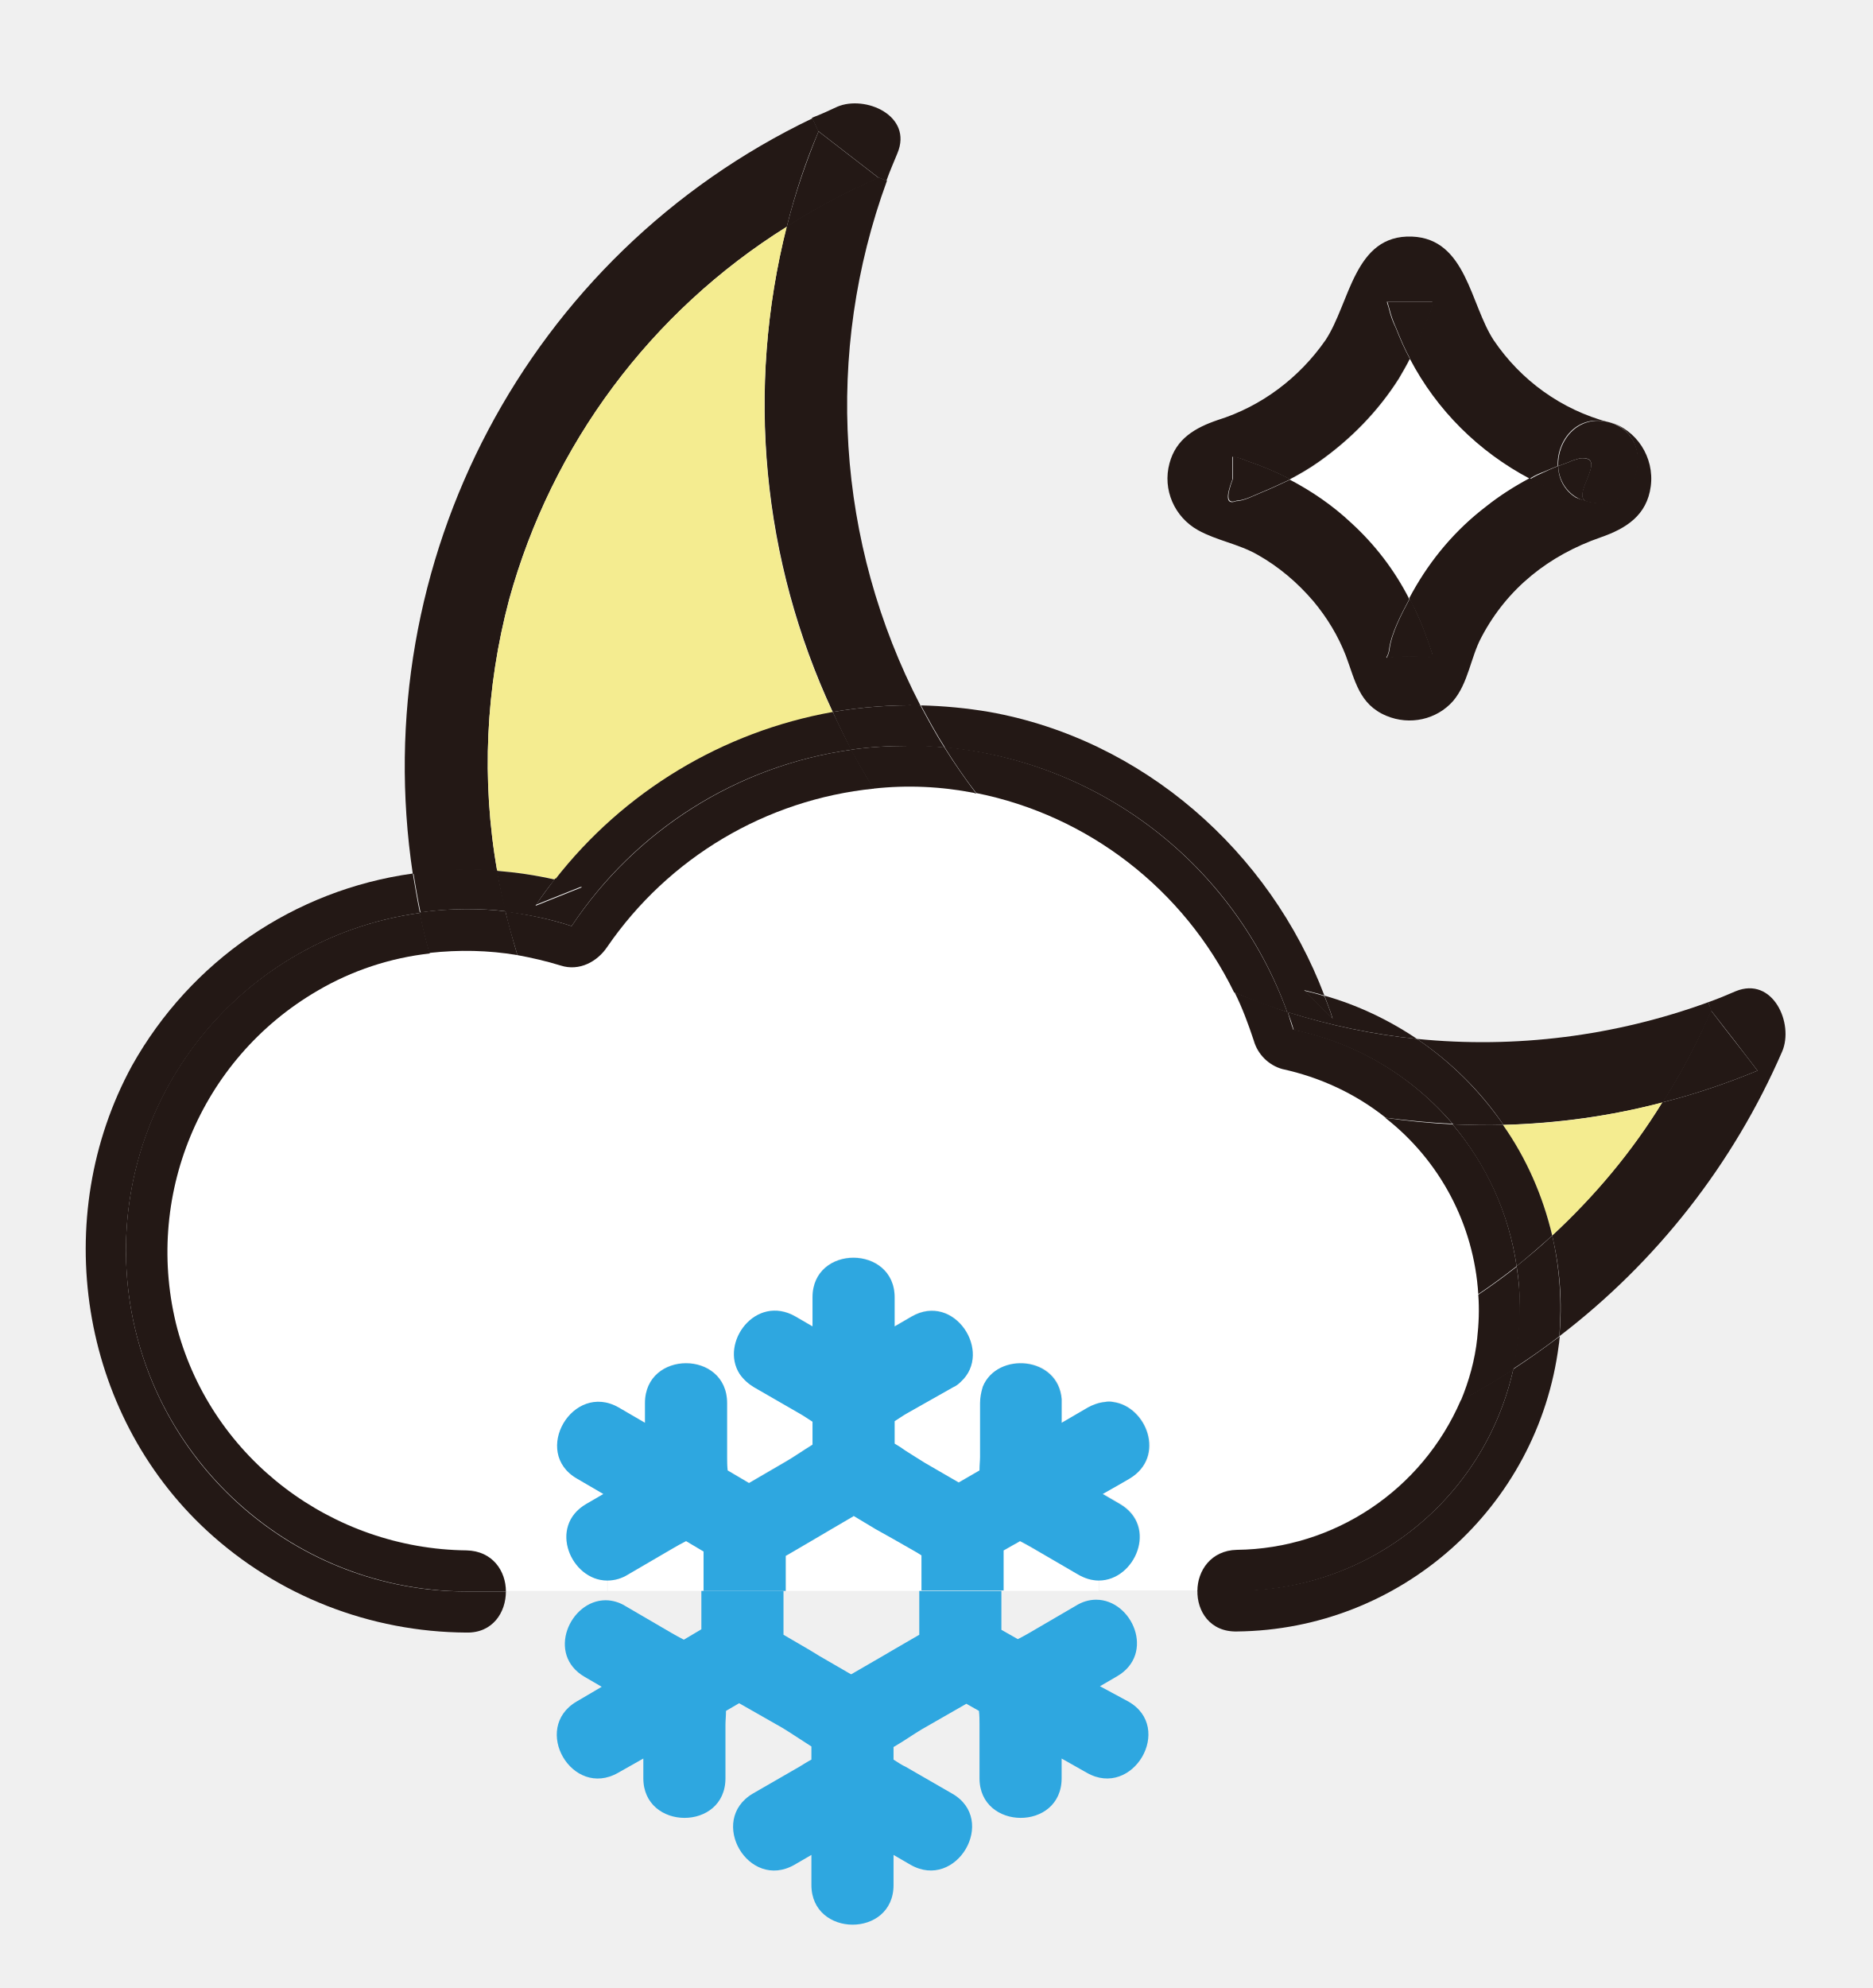
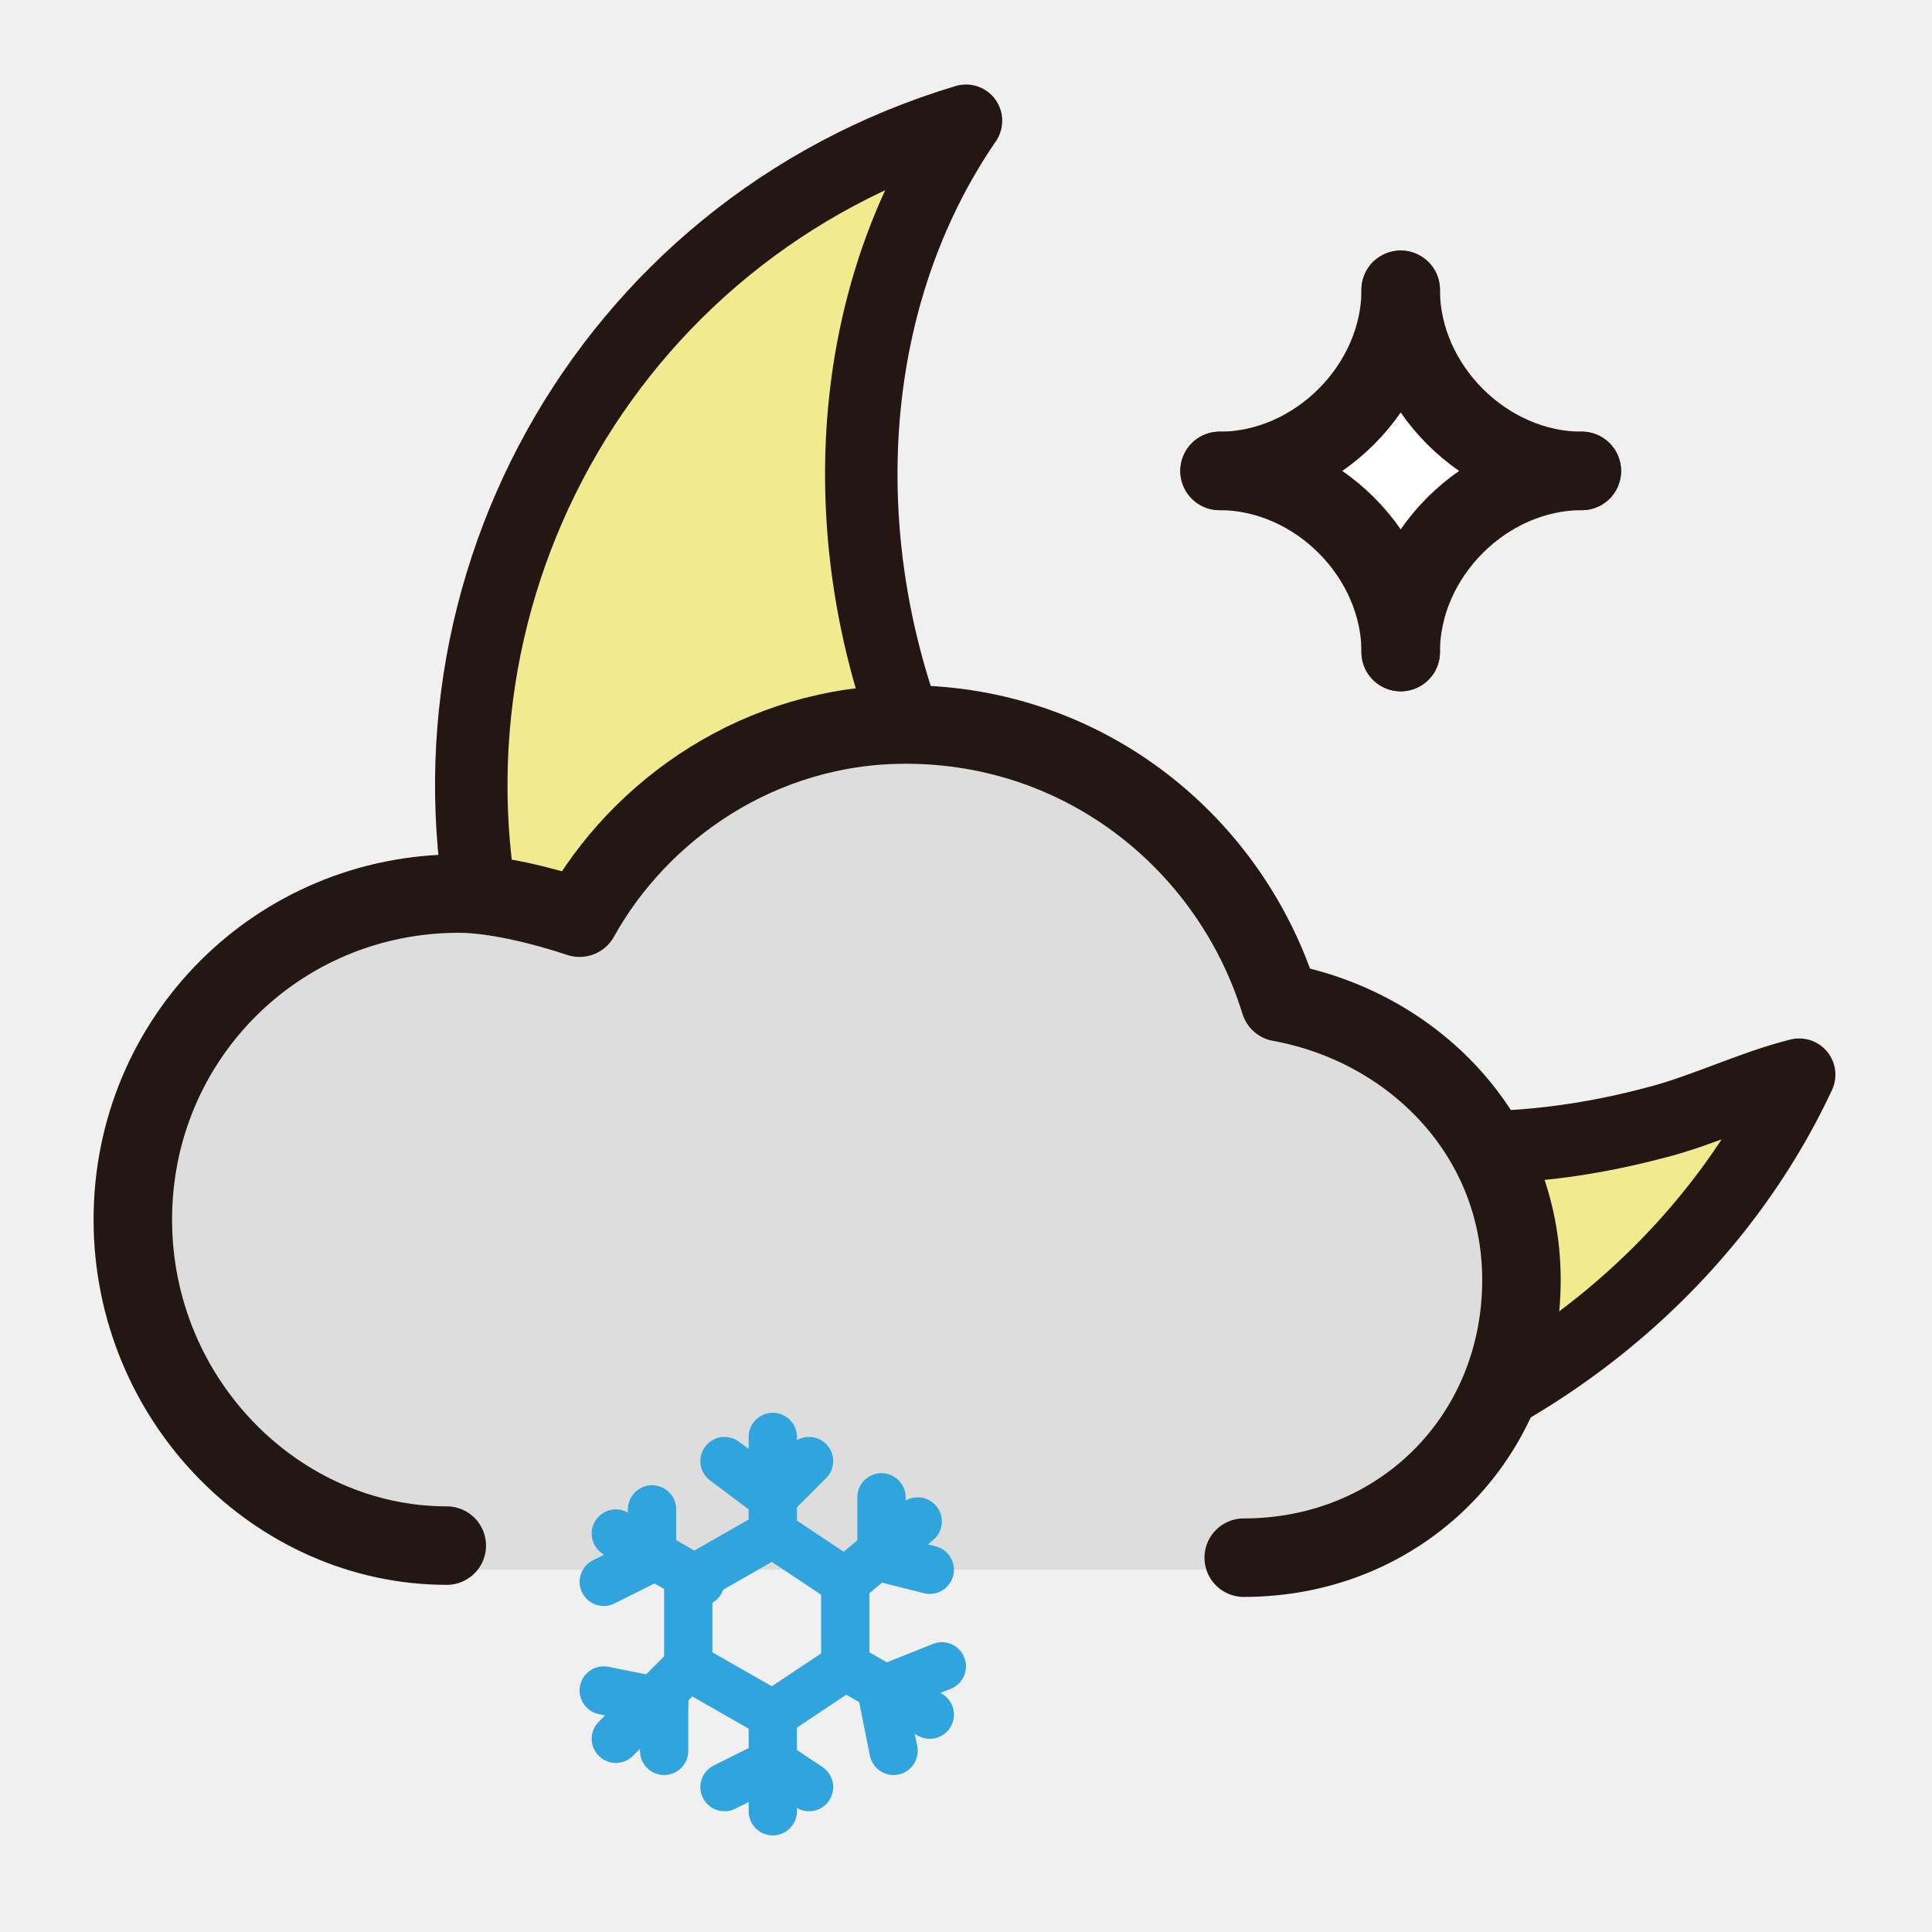
- <svg xmlns="http://www.w3.org/2000/svg" version="1.1" id="Layer_1" x="0px" y="0px" viewBox="0 0 342 363" style="enable-background:new 0 0 342 363;" xml:space="preserve">
-   <style type="text/css">
- 	.st0{fill:#FFFFFF;}
- 	.st1{fill:#231815;}
- 	.st2{fill:#F4EC90;}
- 	.st3{fill:#2EA7E0;}
- </style>
-   <g id="图层_1">
-     <path class="st0" d="M257.6,65.6c-0.6,1.2-1.3,2.4-2,3.6c-3.8,6-8.8,11.1-14.6,15.2c-1.7,1.2-3.4,2.2-5.3,3.2   c4,2.1,7.8,4.7,11.1,7.8c4.4,4,8,8.7,10.7,14l0.6-1.1c3.4-6.1,7.9-11.4,13.4-15.6c2.5-2,5.2-3.7,8-5.2   C270.2,82.5,262.5,74.9,257.6,65.6z" />
-     <path class="st1" d="M288.5,83.7c-0.7,0.2-1.4,0.4-2,0.7c-0.6,0.2-1.3,0.5-1.9,0.7c0.1,3.1,2.2,5.8,5.3,6.5   C286.6,90.7,294.1,83.1,288.5,83.7z" />
-     <path class="st1" d="M284.6,85.1c-1.1,0.4-2.1,0.9-3.2,1.4c-0.7,0.3-1.3,0.6-1.9,1c3.3,1.8,6.8,3.2,10.4,4.2   C286.8,91,284.6,88.3,284.6,85.1z" />
-     <path class="st1" d="M284.6,85.1c0.6-0.2,1.3-0.5,1.9-0.7c0.6-0.3,1.3-0.5,2-0.7c5.6-0.7-2,7,1.4,7.9c9.3,2.7,13.3-11.8,4-14.5   C288.1,75.6,284.4,80.6,284.6,85.1z" />
-     <path class="st1" d="M261.7,55.1h-8.3l0.4,1.4c0.3,1.2,0.7,2.3,1.2,3.4c0.8,2,1.6,3.9,2.6,5.7c0.9-1.9,1.8-3.8,2.5-5.7   C260.6,58.6,261.7,56.5,261.7,55.1z" />
-     <path class="st1" d="M225.2,83.3v4.1c-1.3,3.4-1.1,4.7,0.7,4c1.4,0,3.4-1.1,4.7-1.6c1.7-0.7,3.4-1.5,5.1-2.3   c-2.5-1.3-5.1-2.4-7.8-3.3C227,83.8,226.1,83.5,225.2,83.3z" />
-     <path class="st1" d="M149.5,24c-2.3,5.6-4.3,11.4-5.8,17.4c5.4-3.4,11-6.4,16.8-8.9L149.5,24z" />
-     <path class="st0" d="M197,287.5c1.1,0.7,2.4,1.1,3.7,1.1v1.9h-17.4v-7.3c1-0.6,2-1.2,3-1.7c0.8,0.4,1.5,0.8,2.2,1.2L197,287.5z" />
-     <path class="st0" d="M168.4,289v1.5h-24.8v-6.4l0.7-0.4l4.1-2.4l3.4-2l4.1-2.4l0.1-0.1l4,2.4l3.3,1.9l4.2,2.4l0.8,0.5L168.4,289z" />
-     <path class="st0" d="M128.5,290.5H111v-1.9c1.3,0,2.6-0.4,3.8-1.1l8.4-4.9c0.6-0.4,1.4-0.8,2.2-1.2l3.2,1.9L128.5,290.5z" />
-     <path class="st0" d="M225.4,181.2c1.4,2.8,2.6,5.8,3.5,8.8c0.7,2.5,2.7,4.5,5.2,5.2c6.9,1.5,13.3,4.5,18.9,8.8   c10,7.8,16.2,19.5,17,32.2c0.2,2.7,0.1,5.3-0.2,8c-0.5,3.9-1.5,7.8-3,11.4c-7.1,16.4-23.1,27.1-40.9,27.3c-4.8,0.1-7.2,3.8-7.2,7.5   h-17.9v-1.9c6.6,0,10.9-9.9,3.8-14l-3.1-1.8l3-1.7l1.9-1.1c6.8-3.9,3.1-13.1-3-14c-0.5-0.1-1-0.1-1.5,0c-1.1,0.1-2.1,0.5-3.1,1   l-4.8,2.8c0-1.2,0-2.4,0-3.6c0-0.2,0-0.5,0-0.7c-0.6-7.9-11.8-8.7-14.4-2.3c-0.4,1-0.6,2-0.5,3c0,3.3,0,6.5,0,9.8   c0,0.7,0,1.6-0.1,2.4v0.1l-3.9,2.2l-6.2-3.5c-1-0.6-2.2-1.4-3.5-2.2c-0.6-0.4-1.3-0.9-2-1.3v-4.1c0.8-0.5,1.5-1,2.2-1.4l8.5-4.9   c0.5-0.3,1-0.6,1.4-1c5.9-5.4-1.2-16.4-9-11.9l-3.1,1.8v-5.3c0-9.6-15-9.7-15,0v5.3l-3.1-1.8c-7.2-4.1-13.8,4.9-10.2,10.5   c0.7,1,1.5,1.8,2.6,2.4l8.5,4.9c0.7,0.4,1.4,0.9,2.2,1.4v4.2c-1.8,1.1-3.4,2.3-4.9,3.1l-6.7,3.9l-3.9-2.3c0-0.9-0.1-1.7-0.1-2.5   c0-3.3,0-6.5,0-9.8c0-9.7-15-9.7-15,0c0,1.2,0,2.4,0,3.6L113,257c-8.4-4.8-15.9,8.1-7.6,13l4.8,2.8l-3.1,1.8   c-7.1,4.1-2.7,14,3.8,14v1.9H92.4c0-3.7-2.4-7.4-7.2-7.5c-24.5-0.3-46.4-16.6-52.8-40.4c-6.3-24,4.2-49.3,25.6-61.8   c6.3-3.6,13.3-5.9,20.5-6.8c5.4-0.6,10.8-0.5,16.1,0.4c2.7,0.4,5.3,1.1,7.9,1.9c3.3,1,6.6-0.7,8.5-3.4c11.2-16.3,29-26.9,48.7-28.9   c6.2-0.6,12.4-0.3,18.5,0.8c0.1,0,0.2,0,0.3,0.1C198.8,148.9,216.3,162.4,225.4,181.2z" />
-     <path class="st1" d="M321,195.5c-2.8-3.7-5.6-7.3-8.5-11L312,183c1.7-0.6,3.4-1.3,5-2c6.8-2.8,10.7,5.9,8.5,11   c-8.9,20.5-22.9,38.4-40.7,52c0.6-6.2,0.1-12.4-1.3-18.4c7.7-7.2,14.5-15.3,20.1-24.3C309.6,199.8,315.4,197.8,321,195.5z" />
-     <path class="st1" d="M312.5,184.5c2.8,3.7,5.7,7.3,8.5,11c-5.6,2.3-11.4,4.3-17.4,5.8C307.1,195.9,310,190.3,312.5,184.5z" />
-     <path class="st1" d="M312,183l0.6,1.5c-2.5,5.8-5.5,11.5-8.9,16.8c-9.5,2.5-19.3,3.8-29.1,4.1c-4.2-6.2-9.6-11.5-15.8-15.7   C276.8,191.5,295,189.2,312,183z" />
-     <path class="st2" d="M283.5,225.6c-1.7-7.2-4.8-14.1-9-20.2c9.8-0.2,19.6-1.6,29.1-4.1C298.1,210.3,291.3,218.4,283.5,225.6z" />
-     <path class="st1" d="M276.4,250c2.9-1.9,5.7-3.9,8.5-6c-0.1,0.5-0.1,1.1-0.2,1.6c-3.8,29.7-28.9,52-58.8,52.3   c-4.9,0.1-7.3-3.7-7.2-7.5h7.2C250.1,290.5,271.1,273.7,276.4,250z" />
-     <path class="st1" d="M277,231.2c2.2-1.8,4.4-3.6,6.5-5.6c1.4,6,1.8,12.3,1.3,18.4c-2.7,2.1-5.6,4.1-8.5,6c0.8-3.7,1.2-7.5,1.2-11.3   C277.6,236.2,277.4,233.7,277,231.2z" />
-     <path class="st1" d="M283.5,225.6c-2.1,1.9-4.3,3.8-6.5,5.6c-1.4-9.6-5.5-18.5-11.7-25.9c3.1,0.1,6.1,0.2,9.2,0.1   C278.8,211.5,281.8,218.4,283.5,225.6z" />
-     <path class="st1" d="M277.6,238.8c0,3.8-0.4,7.6-1.2,11.3c-3.1,2-6.3,3.9-9.6,5.7c1.5-3.6,2.6-7.5,3-11.4c0.3-2.7,0.4-5.3,0.2-8   c2.4-1.6,4.7-3.3,7-5.1C277.4,233.7,277.6,236.2,277.6,238.8z" />
-     <path class="st1" d="M266.8,255.7c3.3-1.8,6.5-3.7,9.6-5.7c-5.3,23.7-26.3,40.5-50.5,40.5h-7.2c0-3.7,2.5-7.4,7.2-7.5   C243.7,282.8,259.7,272.1,266.8,255.7z" />
-     <path class="st1" d="M265.3,205.3c6.3,7.4,10.3,16.3,11.7,25.9c-2.3,1.8-4.6,3.5-7,5.1c-0.8-12.7-7-24.4-17-32.2   C257.1,204.7,261.2,205.1,265.3,205.3z" />
-     <path class="st1" d="M258.8,189.7c6.2,4.2,11.5,9.5,15.8,15.7c-3.1,0.1-6.1,0-9.2-0.1c-7.5-8.8-17.8-14.9-29.1-17.2   c-0.3-1.1-0.7-2.2-1.1-3.3C242.8,187.2,250.7,188.9,258.8,189.7z" />
-     <path class="st1" d="M257.5,119.8c4.9,0,4.5,1,3.5-2.1c-0.7-2-1.4-3.9-2.3-5.8c-0.4-0.9-0.9-1.8-1.3-2.7l0.6-1.1   c3.4-6.1,7.9-11.4,13.4-15.6c2.5-2,5.2-3.7,8-5.2c3.3,1.8,6.8,3.2,10.4,4.2c9.3,2.7,13.3-11.8,4-14.5c5.1,1.4,8.4,6.5,7.7,11.8   c-0.7,5.3-4.5,7.7-9.1,9.3c-9.5,3.3-17.1,9.3-21.8,18.2c-2,3.7-2.4,8.4-5.2,11.7c-3,3.4-7.9,4.5-12.2,2.7c-5-2.1-5.7-6.5-7.4-11   c-1.4-3.6-3.4-6.9-5.9-9.9c-2.9-3.4-6.3-6.3-10.2-8.5c-3.5-2-7.5-2.6-10.9-4.5c-4.3-2.4-6.5-7.4-5.2-12.2c1.2-4.5,4.7-6.5,8.8-7.9   c8-2.5,14.9-7.7,19.7-14.6c4.5-6.8,5.2-19.3,15.8-18.9c9.9,0.4,10.6,12.3,14.9,18.9c5,7.4,12.4,12.7,21,15c-5.8-1.6-9.5,3.4-9.3,8   c-1.1,0.4-2.1,0.9-3.2,1.3c-0.7,0.3-1.3,0.6-1.9,1c-9.3-4.9-17-12.5-21.9-21.9c0.9-1.9,1.8-3.8,2.5-5.7c0.5-1.3,1.6-3.3,1.6-4.7   h-8.3c0.1,0.5,0.3,0.9,0.4,1.4c0.3,1.2,0.7,2.3,1.2,3.3c0.8,2,1.6,3.9,2.6,5.7c-0.6,1.2-1.3,2.4-2,3.6c-3.8,6-8.8,11.1-14.6,15.2   c-1.7,1.2-3.4,2.2-5.3,3.2c-2.5-1.3-5.1-2.4-7.8-3.3c-0.9-0.4-1.8-0.7-2.7-0.8v4.1c-1.3,3.4-1.1,4.7,0.7,4c1.4,0,3.4-1.1,4.7-1.6   c1.7-0.7,3.4-1.5,5.1-2.3c4,2.1,7.8,4.7,11.1,7.8c4.4,4,8,8.7,10.7,14c-1.5,2.8-3.3,6.2-3.7,9.2C253.4,121,251.6,119.8,257.5,119.8   z" />
-     <path class="st1" d="M261.1,117.8c1,3.1,1.3,2.1-3.5,2.1c-5.9,0-4.1,1.1-3.8-1.4c0.4-3,2.2-6.4,3.7-9.2c0.5,0.9,0.9,1.8,1.3,2.7   C259.7,113.9,260.4,115.8,261.1,117.8z" />
-     <path class="st1" d="M236.2,188c11.4,2.3,21.6,8.4,29.1,17.2c-4.1-0.2-8.2-0.6-12.2-1.1c-5.5-4.4-12-7.4-18.9-8.9   c-2.5-0.7-4.5-2.7-5.2-5.2c-1-3-2.1-6-3.5-8.8c3.2,1.3,6.4,2.5,9.7,3.6C235.5,185.8,235.8,186.9,236.2,188z" />
-     <path class="st1" d="M243.4,186.1l-5.2-5.2c1.3,0.3,2.5,0.6,3.7,1C242.4,183.2,243,184.6,243.4,186.1z" />
-     <path class="st1" d="M241.9,181.8c6,1.7,11.7,4.4,16.9,7.9c-8-0.8-16-2.5-23.7-4.9c-9.7-26.9-34.1-45.7-62.5-48.3   c-1.6-2.5-3-5.1-4.4-7.7c4.2,0.1,8.4,0.5,12.5,1.2C208.7,135,231.9,155.4,241.9,181.8c-1.2-0.4-2.5-0.7-3.7-1l5.2,5.2   C243,184.6,242.4,183.2,241.9,181.8z" />
-     <path class="st1" d="M235.1,184.8c-3.3-1-6.5-2.2-9.7-3.6c-9.2-18.8-26.6-32.3-47.1-36.4c-2.1-2.7-4-5.5-5.8-8.4   C201,139.1,225.3,157.9,235.1,184.8z" />
-     <path class="st3" d="M203.3,256c6.1,0.8,9.7,10,3,14l-1.9,1.1l-3,1.7l3.1,1.8c7.1,4.1,2.8,14-3.8,14c-1.3,0-2.6-0.4-3.8-1.1   l-8.4-4.9c-0.7-0.4-1.4-0.8-2.2-1.2c-1,0.6-2,1.1-3,1.7v7.3h-15v-6.4l-0.8-0.5l-4.2-2.4l-3.4-1.9l-4-2.4l-0.1,0.1l-4.1,2.4l-3.4,2   l-4.1,2.4l-0.7,0.4v6.4h-15v-7.2l-3.2-1.9c-0.8,0.4-1.5,0.8-2.2,1.2l-8.4,4.9c-1.1,0.7-2.4,1.1-3.8,1.1c-6.6,0-10.9-9.9-3.8-14   l3.1-1.8l-4.8-2.8c-8.4-4.8-0.8-17.8,7.6-13l4.8,2.8c0-1.2,0-2.4,0-3.6c0-9.7,15-9.7,15,0c0,3.3,0,6.5,0,9.8c0,0.8,0,1.6,0.1,2.5   l3.9,2.3l6.7-3.9c1.4-0.8,3.1-2,4.9-3.1v-4.2c-0.8-0.5-1.5-1-2.2-1.4l-8.5-4.9c-1-0.6-1.9-1.4-2.6-2.4c-3.7-5.7,2.9-14.7,10.2-10.5   l3.1,1.8v-5.3c0-9.7,15-9.6,15,0v5.3l3.1-1.8c7.8-4.5,14.9,6.5,9,11.9c-0.4,0.4-0.9,0.8-1.4,1l-8.5,4.8c-0.7,0.4-1.4,0.9-2.2,1.4   v4.1c0.7,0.4,1.3,0.8,2,1.3c1.3,0.8,2.5,1.6,3.5,2.2l6.2,3.6l3.8-2.2v-0.1c0-0.9,0.1-1.7,0.1-2.4c0-3.3,0-6.5,0-9.8   c0-1,0.2-2,0.5-3c2.6-6.4,13.8-5.6,14.4,2.3c0,0.2,0,0.4,0,0.7c0,1.2,0,2.4,0,3.6l4.8-2.8c0.9-0.5,2-0.9,3.1-1   C202.3,255.9,202.8,255.9,203.3,256z" />
-     <path class="st3" d="M206.1,310.7c8.4,4.8,0.8,17.8-7.6,13l-4.6-2.6c0,1.2,0,2.4,0,3.6c0,9.7-15,9.6-15,0c0-3.3,0-6.5,0-9.8   c0-0.8,0-1.6-0.1-2.5l-2.3-1.3l-8.2,4.7c-1.5,0.9-3.2,2.1-5.1,3.2v2.3c0.8,0.5,1.5,1,2.2,1.3l8.5,4.9c8.4,4.8,0.8,17.8-7.6,13   l-3.1-1.8v5.5c0,9.7-15,9.6-15,0v-5.5l-3.1,1.8c-8.4,4.8-15.9-8.1-7.6-13l8.5-4.9c0.7-0.4,1.4-0.9,2.2-1.3v-2.4   c-1.9-1.2-3.8-2.5-5.3-3.4l-7.9-4.5l-2.4,1.4c0,0.9-0.1,1.8-0.1,2.5c0,3.3,0,6.5,0,9.8c0,9.7-15,9.6-15,0c0-1.2,0-2.4,0-3.6   l-4.6,2.6c-8.4,4.8-15.9-8.1-7.6-13l4.6-2.7l-3.1-1.8c-7.1-4.1-2.7-14,3.8-14c1.3,0,2.6,0.4,3.7,1.1l8.4,4.9   c0.7,0.4,1.4,0.8,2.2,1.2l3.2-1.9v-7h15v8l4.8,2.8l1.8,1.1l5.7,3.3h0.1l5.7-3.3l1.7-1l5-2.9v-8h15v7.1l3,1.7   c0.8-0.4,1.5-0.8,2.2-1.2l8.4-4.9c1.1-0.7,2.4-1.1,3.7-1.1c6.6,0,10.9,9.9,3.8,14l-3.1,1.8L206.1,310.7z" />
-     <path class="st1" d="M172.5,136.5c1.8,2.9,3.7,5.6,5.8,8.4c-0.1,0-0.2,0-0.3-0.1c-6.1-1.2-12.3-1.5-18.5-0.8   c-1.4-2.3-2.8-4.7-4.1-7.1c3.4-0.5,6.8-0.7,10.3-0.7C168,136.1,170.3,136.2,172.5,136.5z" />
-     <path class="st1" d="M152.1,130c5.3-0.9,10.6-1.3,16-1.2c1.4,2.6,2.8,5.2,4.4,7.7c-2.2-0.2-4.5-0.3-6.8-0.3   c-3.4,0-6.9,0.2-10.3,0.7C154.3,134.6,153.1,132.3,152.1,130z" />
-     <path class="st1" d="M168.1,128.8c-5.4-0.1-10.7,0.3-16,1.2c-12.9-27.7-15.9-59-8.4-88.7c5.4-3.4,11-6.4,16.8-8.9L162,33   C150.5,64.4,152.7,99.1,168.1,128.8z" />
-     <path class="st1" d="M152.9,19.5c5.1-2.2,13.9,1.6,11,8.5c-0.7,1.7-1.4,3.3-2,5l-1.5-0.6l-11-8.5l-1.1-2.4   C149.9,20.9,151.4,20.2,152.9,19.5z" />
-     <path class="st1" d="M104.4,169.1c11.7-17.5,30.3-29.3,51.1-32.2c1.3,2.4,2.6,4.7,4.1,7.1c-19.7,2-37.5,12.6-48.7,28.9   c-1.8,2.7-5.1,4.5-8.5,3.4c-2.6-0.8-5.2-1.4-7.9-1.9c-0.8-2.7-1.6-5.3-2.2-8C96.4,167,100.5,167.8,104.4,169.1z" />
-     <path class="st1" d="M148.4,21.6l1.1,2.4c-2.4,5.6-4.3,11.4-5.8,17.4c-24.8,15.5-42.9,39.8-50.7,68c-4.3,16.2-5.1,33.1-2.2,49.6   c-5.1-0.4-10.3-0.2-15.4,0.6C66.8,102.5,96.4,46.5,148.4,21.6L148.4,21.6z" />
-     <path class="st2" d="M143.7,41.4c-7.5,29.6-4.6,61,8.4,88.7c-20.1,3.6-38.1,14.4-50.7,30.5c-3.5-0.8-7.1-1.3-10.6-1.6   c-2.9-16.5-2.1-33.4,2.2-49.5C100.8,81.1,118.9,56.9,143.7,41.4z" />
-     <path class="st1" d="M106.4,161.8l-8.5,3.4c1.1-1.6,2.3-3.2,3.5-4.8C103.1,160.9,104.7,161.3,106.4,161.8z" />
-     <path class="st1" d="M152.1,130c1.1,2.3,2.2,4.6,3.4,6.9c-20.9,2.9-39.5,14.7-51.1,32.2c-3.9-1.3-8-2.1-12.1-2.6   c-0.6-2.5-1.1-5-1.6-7.5c3.6,0.3,7.1,0.8,10.6,1.6c-1.2,1.5-2.4,3.1-3.5,4.8l8.5-3.4c-1.6-0.5-3.3-0.9-5-1.3   C113.9,144.5,132,133.6,152.1,130z" />
-     <path class="st1" d="M85.2,166c2.4,0,4.8,0.1,7.1,0.4c0.7,2.7,1.4,5.3,2.2,8c-5.3-0.9-10.7-1-16.1-0.4c-0.7-2.4-1.3-4.9-1.8-7.4   C79.5,166.2,82.3,166,85.2,166z" />
-     <path class="st1" d="M90.8,158.9c0.4,2.5,1,5,1.6,7.5c-2.4-0.3-4.7-0.4-7.1-0.4c-2.9,0-5.7,0.2-8.5,0.6c-0.5-2.4-0.9-4.8-1.3-7.2   C80.5,158.7,85.6,158.5,90.8,158.9z" />
-     <path class="st1" d="M23,228.3c0-31.1,22.9-57.4,53.7-61.6c0.5,2.5,1.1,5,1.8,7.4c-7.2,0.8-14.2,3.1-20.5,6.8   c-21.5,12.5-31.9,37.8-25.6,61.8c6.5,23.8,28.3,40.1,52.8,40.4c4.8,0.1,7.2,3.8,7.2,7.5h-7.2C50.9,290.5,23,262.6,23,228.3   C23,228.3,23,228.3,23,228.3z" />
-     <path class="st1" d="M75.4,159.5c0.4,2.4,0.8,4.8,1.3,7.2c-34,4.7-57.8,36.1-53.1,70.2c4.3,30.8,30.6,53.7,61.6,53.7h7.2   c0,3.8-2.4,7.6-7.2,7.5c-17.6-0.1-34.5-6.7-47.4-18.6C14.5,258,9,222.3,24.1,194.6C34.8,175.5,53.7,162.5,75.4,159.5z" />
+ <svg xmlns="http://www.w3.org/2000/svg" version="1.1" id="Layer_1" x="0px" y="0px" viewBox="0 0 16 16" enable-background="new 0 0 16 16" xml:space="preserve">
+   <g>
+     <g>
+       <g id="XMLID_6_">
+         <g>
+           <path fill="#FFFFFF" d="M11.6,5.4c0-0.8-0.7-1.5-1.5-1.5c0.8,0,1.5-0.7,1.5-1.5c0,0.8,0.7,1.5,1.5,1.5      C12.3,3.9,11.6,4.6,11.6,5.4z" />
+         </g>
+         <g>
+           <path fill="none" stroke="#231613" stroke-width="0.65" stroke-linecap="round" stroke-miterlimit="10" d="M10.1,3.9      c0.8,0,1.5,0.7,1.5,1.5" />
+           <path fill="none" stroke="#231613" stroke-width="0.65" stroke-linecap="round" stroke-miterlimit="10" d="M11.6,5.4      c0-0.8,0.7-1.5,1.5-1.5" />
+           <path fill="none" stroke="#231613" stroke-width="0.65" stroke-linecap="round" stroke-miterlimit="10" d="M13.1,3.9      c-0.8,0-1.5-0.7-1.5-1.5" />
+           <path fill="none" stroke="#231613" stroke-width="0.65" stroke-linecap="round" stroke-miterlimit="10" d="M11.6,2.4      c0,0.8-0.7,1.5-1.5,1.5" />
+         </g>
+       </g>
+     </g>
+     <path fill="#F2EA8E" stroke="#231613" stroke-width="0.6" stroke-linejoin="round" stroke-miterlimit="10" d="M13.7,9.3   C8.4,10.7,5.6,4.5,8,1C5,1.9,3.3,5,4.1,8c0.8,3.1,4,4.9,7,4.1c1.7-0.5,3.1-1.7,3.8-3.2C14.5,9,14.1,9.2,13.7,9.3z" />
+   </g>
+   <g id="XMLID_9_">
+     <g>
+       <path fill="#DCDDDC" d="M7.5,6c1.5,0,2.7,1,3.1,2.4c1.1,0.1,2,1.1,2,2.3c0,1.3-1,2.3-2.3,2.3H3.8c-1.5,0-2.7-1.2-2.7-2.7    s1.2-2.7,2.7-2.7c0.3,0,0.6,0.1,0.9,0.2C5.3,6.7,6.3,6,7.5,6z" />
+     </g>
+     <g>
+ 	</g>
+   </g>
+   <g id="XMLID_8_">
+     <g>
+ 	</g>
+     <g>
+       <path fill="none" stroke="#231714" stroke-width="0.65" stroke-linecap="round" stroke-linejoin="round" stroke-miterlimit="10" d="    M10.3,12.9c1.3,0,2.3-1,2.3-2.3c0-1.2-0.9-2.1-2-2.3C10.2,7,9,6,7.5,6C6.3,6,5.3,6.7,4.8,7.6C4.5,7.5,4.1,7.4,3.8,7.4    c-1.5,0-2.7,1.2-2.7,2.7c0,1.5,1.2,2.7,2.6,2.7" />
+     </g>
+   </g>
+   <g>
+     <polygon fill="none" stroke="#30A5DD" stroke-width="0.4" stroke-linecap="round" stroke-linejoin="round" stroke-miterlimit="10" points="   5.7,13.1 5.7,13.8 6.4,14.2 7,13.8 7,13.1 6.4,12.7  " />
+     <line fill="none" stroke="#30A5DD" stroke-width="0.4" stroke-linecap="round" stroke-linejoin="round" stroke-miterlimit="10" x1="6.4" y1="12.7" x2="6.4" y2="11.9" />
+     <line fill="none" stroke="#30A5DD" stroke-width="0.4" stroke-linecap="round" stroke-linejoin="round" stroke-miterlimit="10" x1="6.4" y1="12.4" x2="6" y2="12.1" />
+     <line fill="none" stroke="#30A5DD" stroke-width="0.4" stroke-linecap="round" stroke-linejoin="round" stroke-miterlimit="10" x1="6.4" y1="12.4" x2="6.7" y2="12.1" />
+     <line fill="none" stroke="#30A5DD" stroke-width="0.4" stroke-linecap="round" stroke-linejoin="round" stroke-miterlimit="10" x1="7" y1="13.1" x2="7.6" y2="12.6" />
+     <line fill="none" stroke="#30A5DD" stroke-width="0.4" stroke-linecap="round" stroke-linejoin="round" stroke-miterlimit="10" x1="7.3" y1="12.9" x2="7.3" y2="12.4" />
+     <line fill="none" stroke="#30A5DD" stroke-width="0.4" stroke-linecap="round" stroke-linejoin="round" stroke-miterlimit="10" x1="7.3" y1="12.9" x2="7.7" y2="13" />
+     <line fill="none" stroke="#30A5DD" stroke-width="0.4" stroke-linecap="round" stroke-linejoin="round" stroke-miterlimit="10" x1="7" y1="13.8" x2="7.7" y2="14.2" />
+     <line fill="none" stroke="#30A5DD" stroke-width="0.4" stroke-linecap="round" stroke-linejoin="round" stroke-miterlimit="10" x1="7.3" y1="14" x2="7.8" y2="13.8" />
+     <line fill="none" stroke="#30A5DD" stroke-width="0.4" stroke-linecap="round" stroke-linejoin="round" stroke-miterlimit="10" x1="7.3" y1="14" x2="7.4" y2="14.5" />
+     <line fill="none" stroke="#30A5DD" stroke-width="0.4" stroke-linecap="round" stroke-linejoin="round" stroke-miterlimit="10" x1="6.4" y1="14.2" x2="6.4" y2="15" />
+     <line fill="none" stroke="#30A5DD" stroke-width="0.4" stroke-linecap="round" stroke-linejoin="round" stroke-miterlimit="10" x1="6.4" y1="14.6" x2="6.7" y2="14.8" />
+     <line fill="none" stroke="#30A5DD" stroke-width="0.4" stroke-linecap="round" stroke-linejoin="round" stroke-miterlimit="10" x1="6.4" y1="14.6" x2="6" y2="14.8" />
+     <line fill="none" stroke="#30A5DD" stroke-width="0.4" stroke-linecap="round" stroke-linejoin="round" stroke-miterlimit="10" x1="5.7" y1="13.8" x2="5.1" y2="14.4" />
+     <line fill="none" stroke="#30A5DD" stroke-width="0.4" stroke-linecap="round" stroke-linejoin="round" stroke-miterlimit="10" x1="5.5" y1="14.1" x2="5.5" y2="14.5" />
+     <line fill="none" stroke="#30A5DD" stroke-width="0.4" stroke-linecap="round" stroke-linejoin="round" stroke-miterlimit="10" x1="5.5" y1="14.1" x2="5" y2="14" />
+     <line fill="none" stroke="#30A5DD" stroke-width="0.4" stroke-linecap="round" stroke-linejoin="round" stroke-miterlimit="10" x1="5.8" y1="13.1" x2="5.1" y2="12.7" />
+     <line fill="none" stroke="#30A5DD" stroke-width="0.4" stroke-linecap="round" stroke-linejoin="round" stroke-miterlimit="10" x1="5.4" y1="12.9" x2="5" y2="13.1" />
+     <line fill="none" stroke="#30A5DD" stroke-width="0.4" stroke-linecap="round" stroke-linejoin="round" stroke-miterlimit="10" x1="5.4" y1="12.9" x2="5.4" y2="12.5" />
  </g>
</svg>
